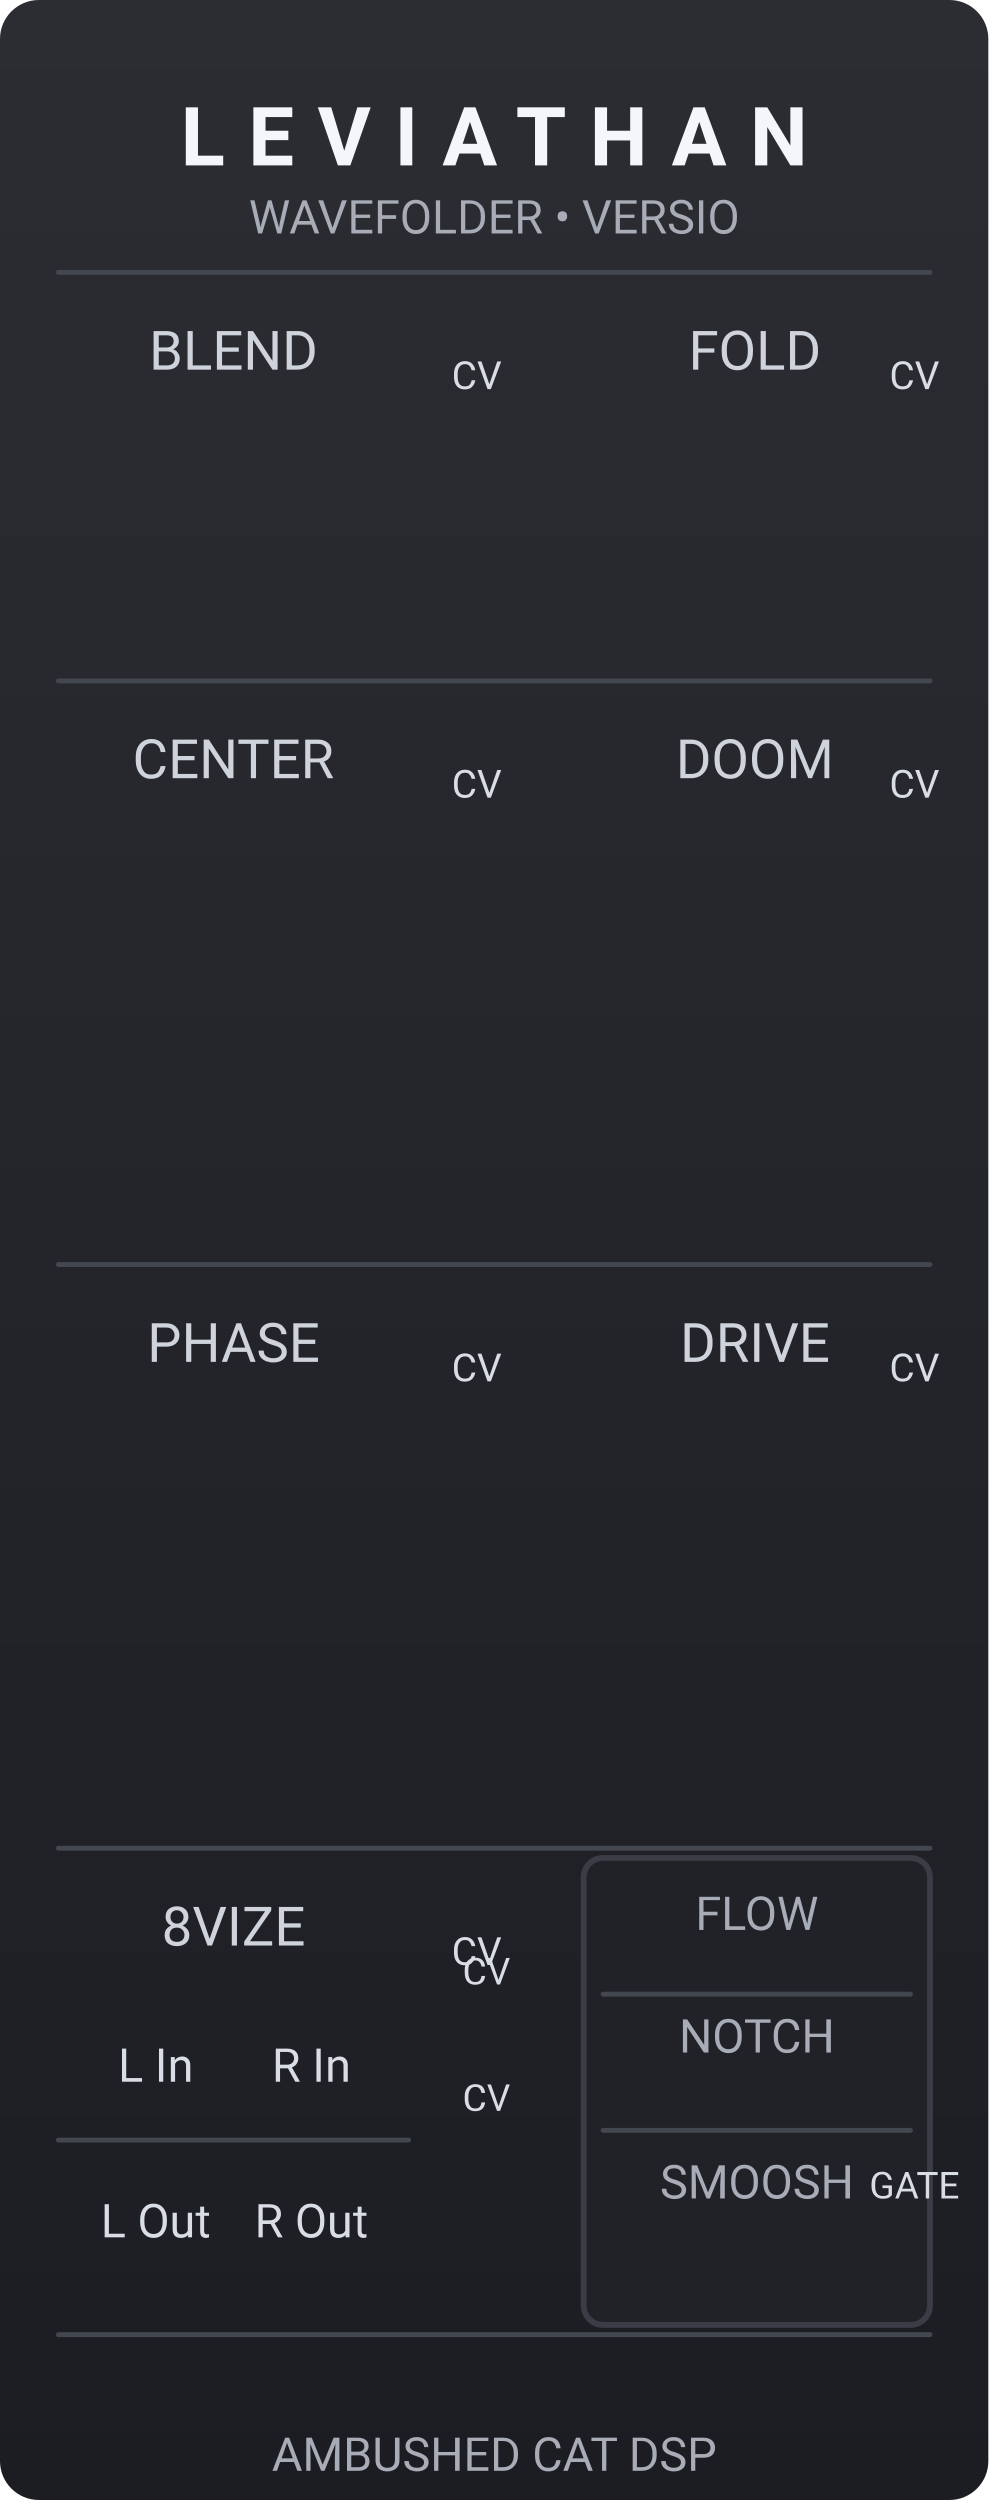
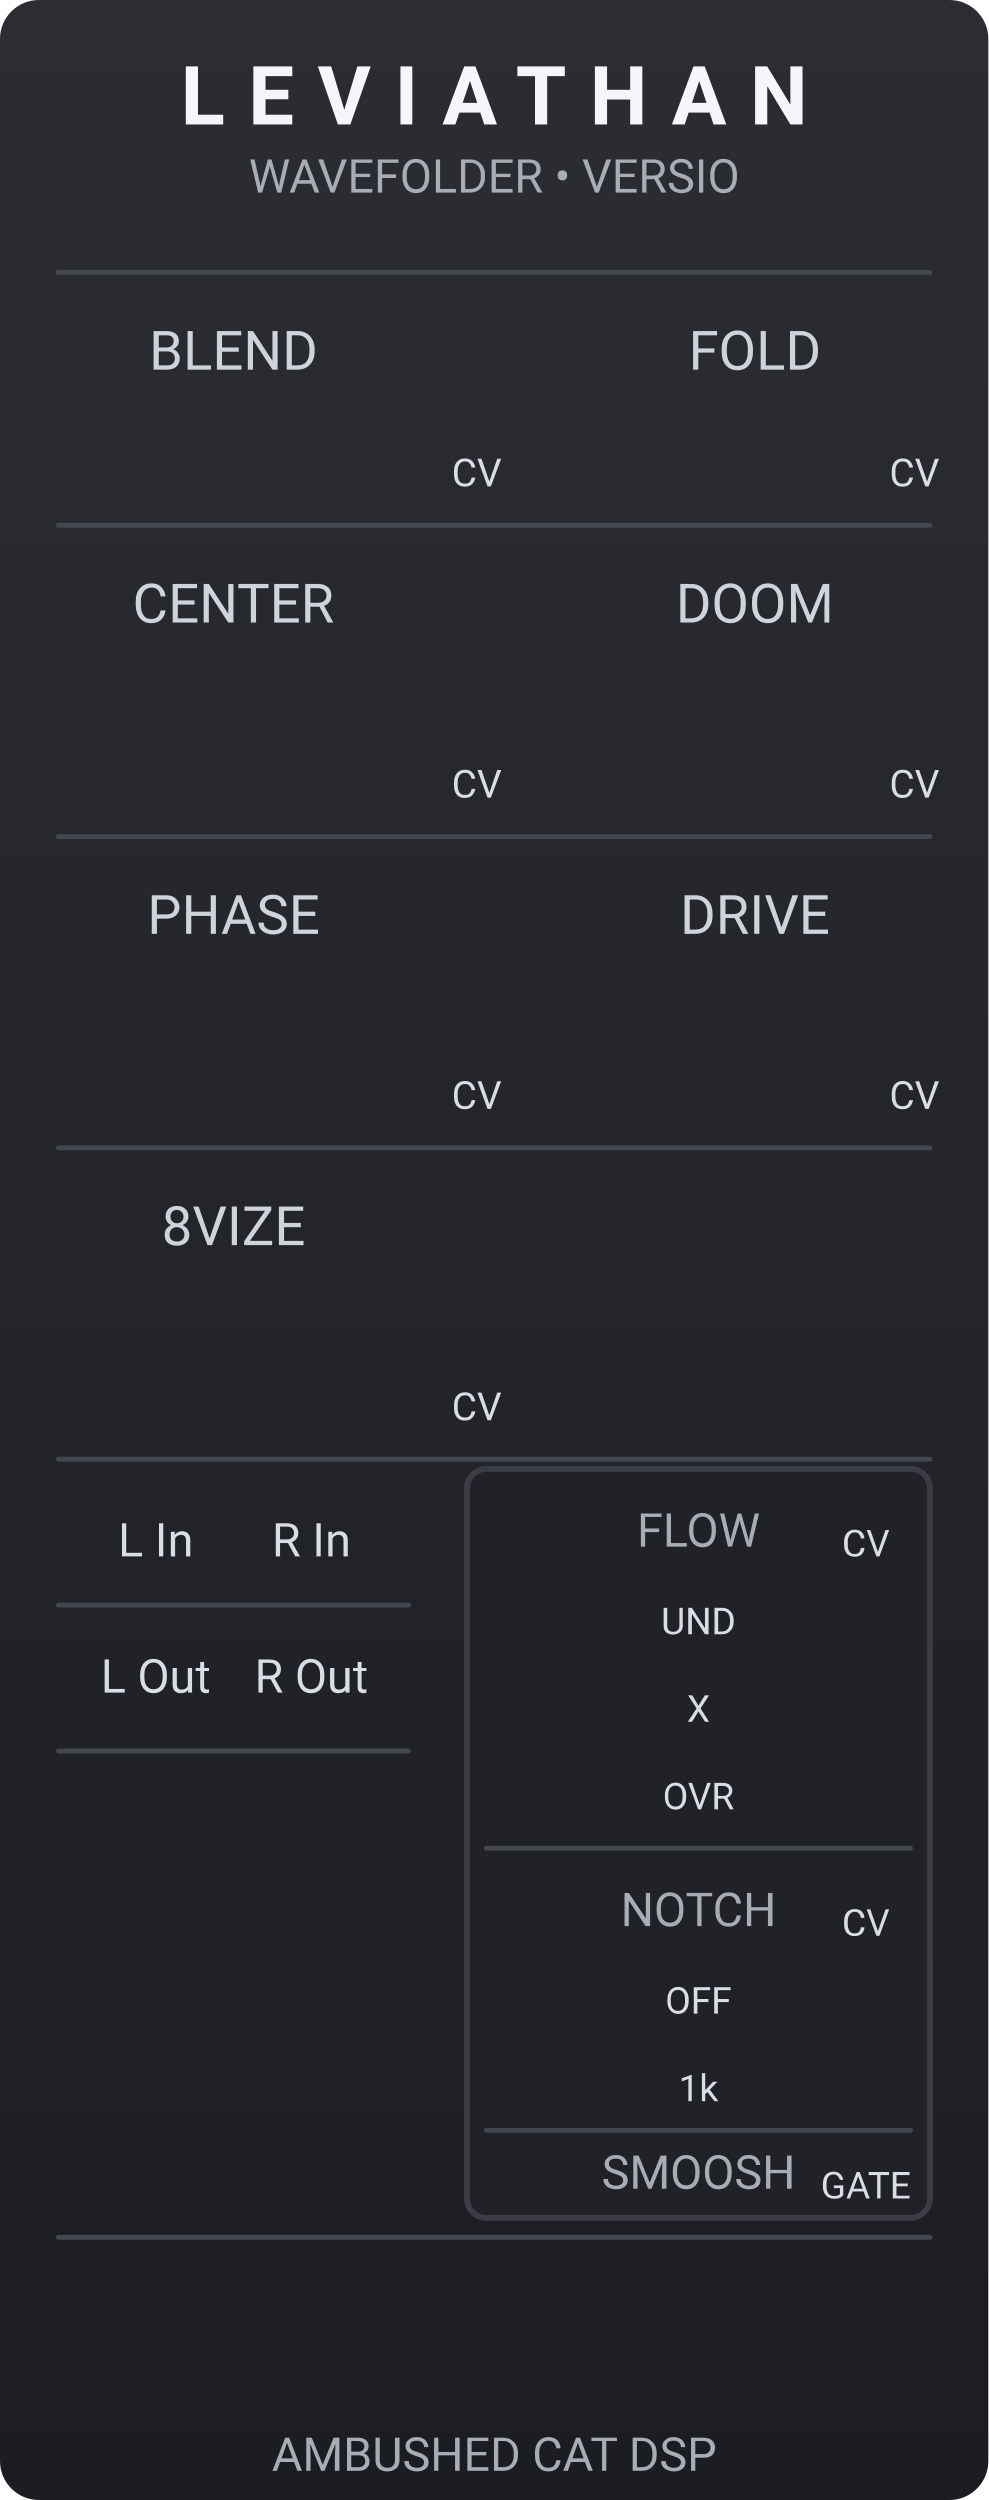
<svg xmlns="http://www.w3.org/2000/svg" width="50.8mm" height="128.5mm" viewBox="0 0 50.8 128.5">
  <defs>
    <linearGradient id="panelGradient" x1="0" x2="0" y1="0" y2="1">
      <stop offset="0" stop-color="#2b2d33" />
      <stop offset="1" stop-color="#1b1d22" />
    </linearGradient>
    <style>
      .title { font-family: 'Roboto', 'Liberation Sans', sans-serif; font-size: 4.2px; fill: #f5f6fa; font-weight: 600; letter-spacing: 1.2px; }
      .subtitle { font-family: 'Roboto', 'Liberation Sans', sans-serif; font-size: 2.4px; fill: #a7acb7; text-anchor: middle; }
      .label { font-family: 'Roboto', 'Liberation Sans', sans-serif; font-size: 2.8px; fill: #cfd3dc; text-anchor: middle; }
      .jack { font-family: 'Roboto', 'Liberation Sans', sans-serif; font-size: 2.4px; fill: #d9dde5; text-anchor: middle; }
      .divider { stroke: #434750; stroke-width: 0.25; stroke-linecap: round; }
    </style>
  </defs>
  <rect width="50.8" height="128.5" fill="url(#panelGradient)" rx="2" ry="2" />
-   <text class="title" x="25.4" y="8.5" text-anchor="middle">LEVIATHAN</text>
-   <text class="subtitle" x="25.4" y="12">WAVEFOLDER • VERSIO</text>
+   <text class="title" x="25.4" y="6.4" text-anchor="middle">LEVIATHAN</text>
+   <text class="subtitle" x="25.4" y="9.9">WAVEFOLDER • VERSIO</text>
  <line class="divider" x1="3" y1="14" x2="47.8" y2="14" />
  <text class="label" x="12" y="19">BLEND</text>
  <text class="label" x="38.8" y="19">FOLD</text>
-   <text class="jack" x="24.5" y="20" style="font-size: 2px;">CV</text>
-   <text class="jack" x="47" y="20" style="font-size: 2px;">CV</text>
-   <line class="divider" x1="3" y1="35" x2="47.8" y2="35" />
-   <text class="label" x="12" y="40">CENTER</text>
-   <text class="label" x="38.8" y="40">DOOM</text>
+   <text class="jack" x="24.5" y="25" style="font-size: 2px;">CV</text>
+   <text class="jack" x="47" y="25" style="font-size: 2px;">CV</text>
+   <line class="divider" x1="3" y1="27" x2="47.8" y2="27" />
+   <text class="label" x="12" y="32">CENTER</text>
+   <text class="label" x="38.8" y="32">DOOM</text>
  <text class="jack" x="24.5" y="41" style="font-size: 2px;">CV</text>
  <text class="jack" x="47" y="41" style="font-size: 2px;">CV</text>
-   <line class="divider" x1="3" y1="65" x2="47.8" y2="65" />
-   <text class="label" x="12" y="70">PHASE</text>
-   <text class="label" x="38.8" y="70">DRIVE</text>
-   <text class="jack" x="24.5" y="71" style="font-size: 2px;">CV</text>
-   <text class="jack" x="47" y="71" style="font-size: 2px;">CV</text>
-   <line class="divider" x1="3" y1="95" x2="47.8" y2="95" />
-   <text class="label" x="12" y="100">8VIZE</text>
-   <text class="jack" x="24.5" y="101" style="font-size: 2px;">CV</text>
-   <rect x="30" y="95.5" width="17.8" height="24" fill="#202228" stroke="#3a3d46" stroke-width="0.3" rx="1" />
-   <text class="subtitle" x="38.9" y="99.2">FLOW</text>
-   <text class="jack" x="25" y="102" style="font-size: 1.9px;">CV</text>
-   <line class="divider" x1="31" y1="102.5" x2="46.8" y2="102.5" />
-   <text class="subtitle" x="38.9" y="105.5">NOTCH</text>
-   <text class="jack" x="25" y="108.5" style="font-size: 1.9px;">CV</text>
-   <line class="divider" x1="31" y1="109.5" x2="46.8" y2="109.5" />
-   <text class="subtitle" x="38.9" y="113">SMOOSH</text>
-   <text class="jack" x="47" y="113" style="font-size: 1.9px;">GATE</text>
-   <line class="divider" x1="3" y1="120" x2="47.8" y2="120" />
-   <text class="jack" x="8" y="107">L In</text>
-   <text class="jack" x="16" y="107">R In</text>
-   <line class="divider" x1="3" y1="110" x2="21" y2="110" />
-   <text class="jack" x="8" y="115">L Out</text>
-   <text class="jack" x="16" y="115">R Out</text>
+   <line class="divider" x1="3" y1="43" x2="47.8" y2="43" />
+   <text class="label" x="12" y="48">PHASE</text>
+   <text class="label" x="38.8" y="48">DRIVE</text>
+   <text class="jack" x="24.5" y="57" style="font-size: 2px;">CV</text>
+   <text class="jack" x="47" y="57" style="font-size: 2px;">CV</text>
+   <line class="divider" x1="3" y1="59" x2="47.8" y2="59" />
+   <text class="label" x="12" y="64">8VIZE</text>
+   <text class="jack" x="24.5" y="73" style="font-size: 2px;">CV</text>
+   <line class="divider" x1="3" y1="75" x2="47.8" y2="75" />
+   <text class="jack" x="8" y="80">L In</text>
+   <text class="jack" x="16" y="80">R In</text>
+   <line class="divider" x1="3" y1="82.5" x2="21" y2="82.5" />
+   <text class="jack" x="8" y="87">L Out</text>
+   <text class="jack" x="16" y="87">R Out</text>
+   <line class="divider" x1="3" y1="90" x2="21" y2="90" />
+   <rect x="24" y="75.5" width="23.8" height="38.5" fill="#202228" stroke="#3a3d46" stroke-width="0.3" rx="1" />
+   <text class="subtitle" x="35.9" y="79.5">FLOW</text>
+   <text class="jack" x="44.5" y="80" style="font-size: 1.9px;">CV</text>
+   <text class="jack" x="35.9" y="84" style="font-size: 1.9px;">UND</text>
+   <text class="jack" x="35.9" y="88.5" style="font-size: 1.9px;">X</text>
+   <text class="jack" x="35.9" y="93" style="font-size: 1.9px;">OVR</text>
+   <line class="divider" x1="25" y1="95" x2="46.8" y2="95" />
+   <text class="subtitle" x="35.9" y="99">NOTCH</text>
+   <text class="jack" x="44.5" y="99.5" style="font-size: 1.9px;">CV</text>
+   <text class="jack" x="35.9" y="103.5" style="font-size: 1.9px;">OFF</text>
+   <text class="jack" x="35.9" y="108" style="font-size: 1.9px;">1k</text>
+   <line class="divider" x1="25" y1="109.5" x2="46.8" y2="109.5" />
+   <text class="subtitle" x="35.9" y="112.5">SMOOSH</text>
+   <text class="jack" x="44.5" y="113" style="font-size: 1.9px;">GATE</text>
+   <line class="divider" x1="3" y1="115" x2="47.8" y2="115" />
  <text class="subtitle" x="25.4" y="127">AMBUSHED CAT DSP</text>
</svg>
